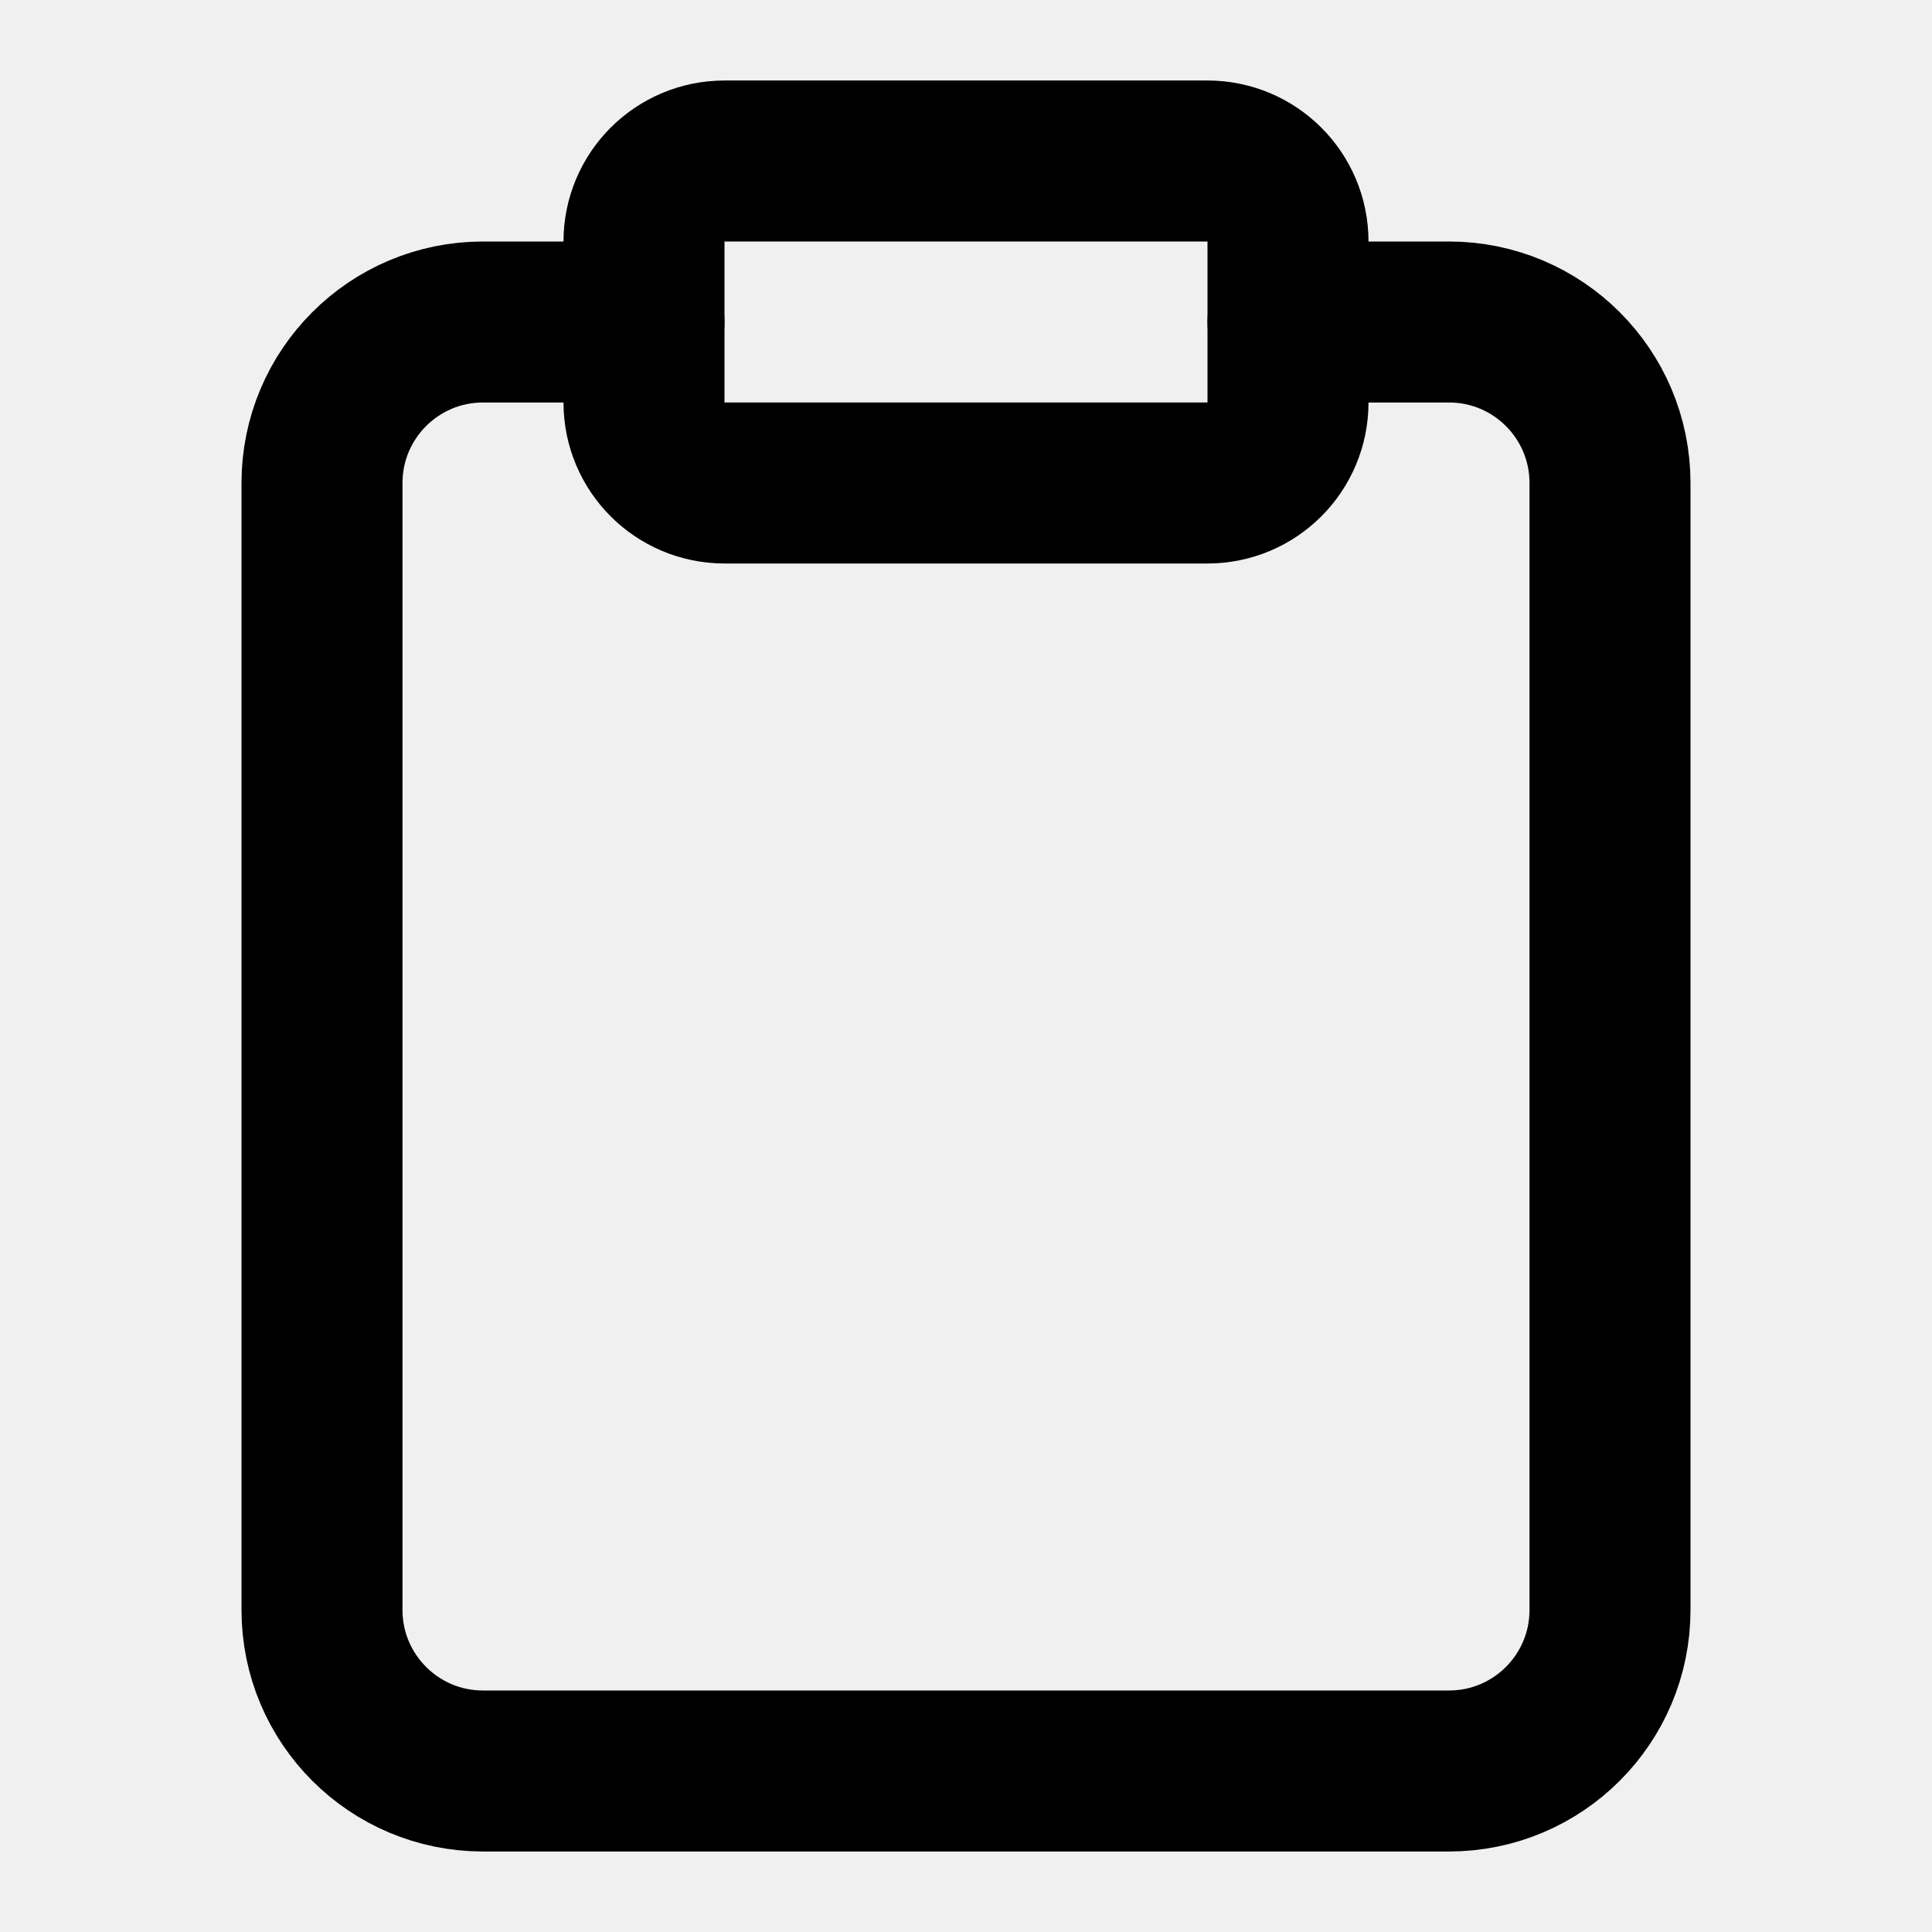
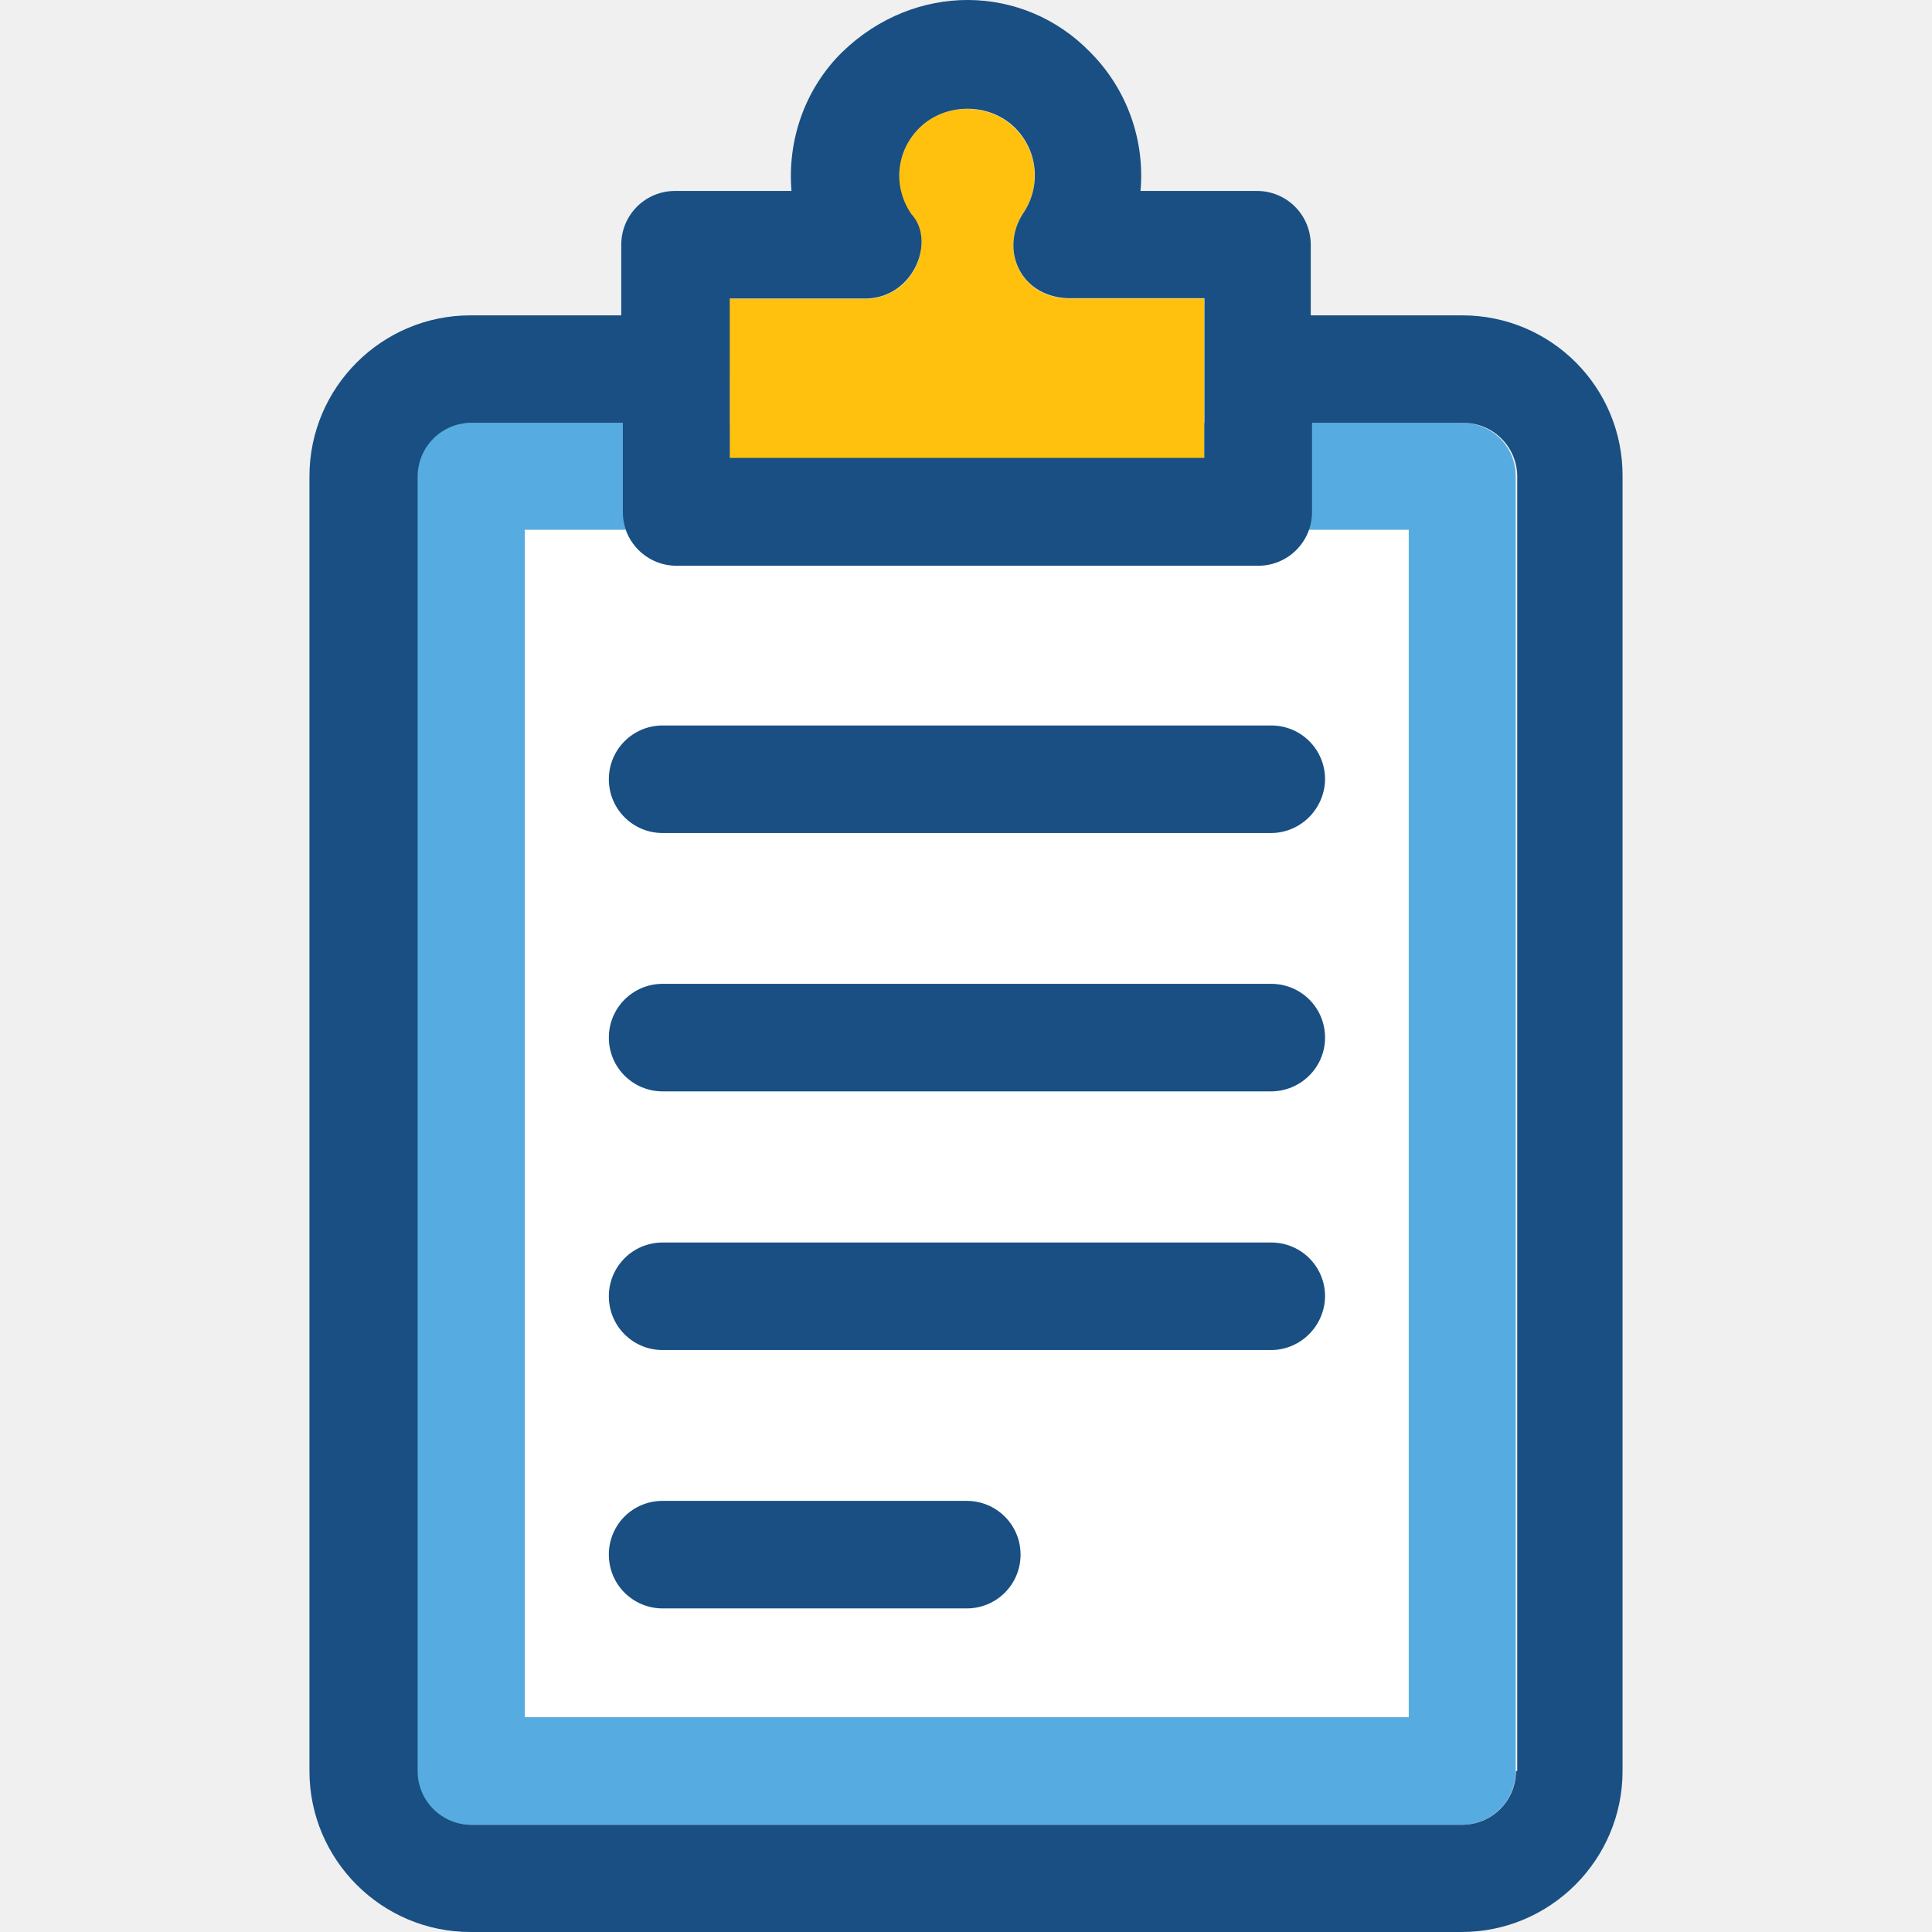
- <svg xmlns="http://www.w3.org/2000/svg" viewBox="0 0 24 24" fill="none" stroke="currentColor" stroke-width="2" stroke-linecap="round" stroke-linejoin="round">
-   <path d="M16 4h2a2 2 0 0 1 2 2v14a2 2 0 0 1-2 2H6a2 2 0 0 1-2-2V6a2 2 0 0 1 2-2h2" />
-   <rect x="8" y="2" width="8" height="4" rx="1" ry="1" />
+ <svg xmlns="http://www.w3.org/2000/svg" height="800px" width="800px" version="1.1" id="Layer_1" viewBox="0 0 392.542 392.542" xml:space="preserve">
+   <path style="fill:#56ACE0;" d="M297.087,85.924H95.648c-6.012,0-10.925,4.848-10.925,10.925v262.982  c0,6.012,4.848,10.925,10.925,10.925h201.374c6.012,0,10.925-4.848,10.925-10.925V96.849  C308.012,90.772,303.163,85.924,297.087,85.924z" />
+   <path style="fill:#FFFFFF;" d="M106.638,348.905h179.588V107.645h-20.493c-1.552,4.202-5.495,7.176-10.214,7.176H137.345  c-4.719,0-8.727-3.038-10.214-7.176h-20.493V348.905z" />
+   <path style="fill:#FFC10D;" d="M148.27,93.099h96.388V60.647h-27.927c-9.503-0.388-13.511-9.891-8.986-17.131  c3.814-5.495,3.168-12.8-1.552-17.455c-5.236-5.236-14.287-5.236-19.459,0c-4.719,4.719-5.43,12.024-1.616,17.519  c5.042,5.43,0.646,16.873-8.986,17.131h-27.927L148.27,93.099L148.27,93.099z" />
+   <g>
+     <path style="fill:#194F82;" d="M258.234,169.253H134.63c-6.012,0-10.925-4.848-10.925-10.925c0-6.012,4.848-10.925,10.925-10.925   h123.669c6.012,0,10.925,4.848,10.925,10.925C269.159,164.34,264.246,169.253,258.234,169.253z" />
+     <path style="fill:#194F82;" d="M258.234,221.746H134.63c-6.012,0-10.925-4.848-10.925-10.925c0-6.012,4.848-10.925,10.925-10.925   h123.669c6.012,0,10.925,4.848,10.925,10.925S264.246,221.746,258.234,221.746z" />
+     <path style="fill:#194F82;" d="M258.234,274.303H134.63c-6.012,0-10.925-4.848-10.925-10.925c0-6.012,4.848-10.925,10.925-10.925   h123.669c6.012,0,10.925,4.848,10.925,10.925C269.159,269.39,264.246,274.303,258.234,274.303z" />
+     <path style="fill:#194F82;" d="M196.432,326.796H134.63c-6.012,0-10.925-4.848-10.925-10.925c0-6.077,4.848-10.925,10.925-10.925   h61.802c6.012,0,10.925,4.848,10.925,10.925C207.357,321.948,202.444,326.796,196.432,326.796z" />
+     <path style="fill:#194F82;" d="M297.087,64.073h-30.772V49.722c0-6.012-4.849-10.925-10.925-10.925h-23.661   c0.905-10.214-2.65-20.622-10.279-28.251c-13.576-13.899-35.556-14.222-50.295,0c-7.758,7.628-11.184,18.101-10.343,28.251h-23.661   c-6.012,0-10.925,4.848-10.925,10.925v14.352H95.584c-18.036,0-32.711,14.675-32.711,32.711v263.046   c0,18.036,14.675,32.711,32.711,32.711h201.374c18.036,0,32.711-14.675,32.711-32.711V96.849   C329.798,78.748,315.188,64.073,297.087,64.073z M148.27,60.647h27.927c9.503-0.323,13.964-11.766,8.986-17.131   c-3.814-5.495-3.168-12.8,1.616-17.519c5.236-5.172,14.222-5.236,19.459,0c4.719,4.719,5.301,12.024,1.552,17.455   c-4.59,7.176-0.646,16.679,8.986,17.131h27.927v32.453H148.27V60.647z M308.012,359.831c0,6.012-4.848,10.925-10.925,10.925H95.778   c-6.012,0-10.925-4.848-10.925-10.925V96.849c0-6.012,4.848-10.925,10.925-10.925h30.772v18.101   c0,6.012,4.848,10.925,10.925,10.925h118.174c6.012,0,10.925-4.848,10.925-10.925V85.924h30.772   c6.012,0,10.925,4.848,10.925,10.925v262.982H308.012z" />
+   </g>
</svg>
